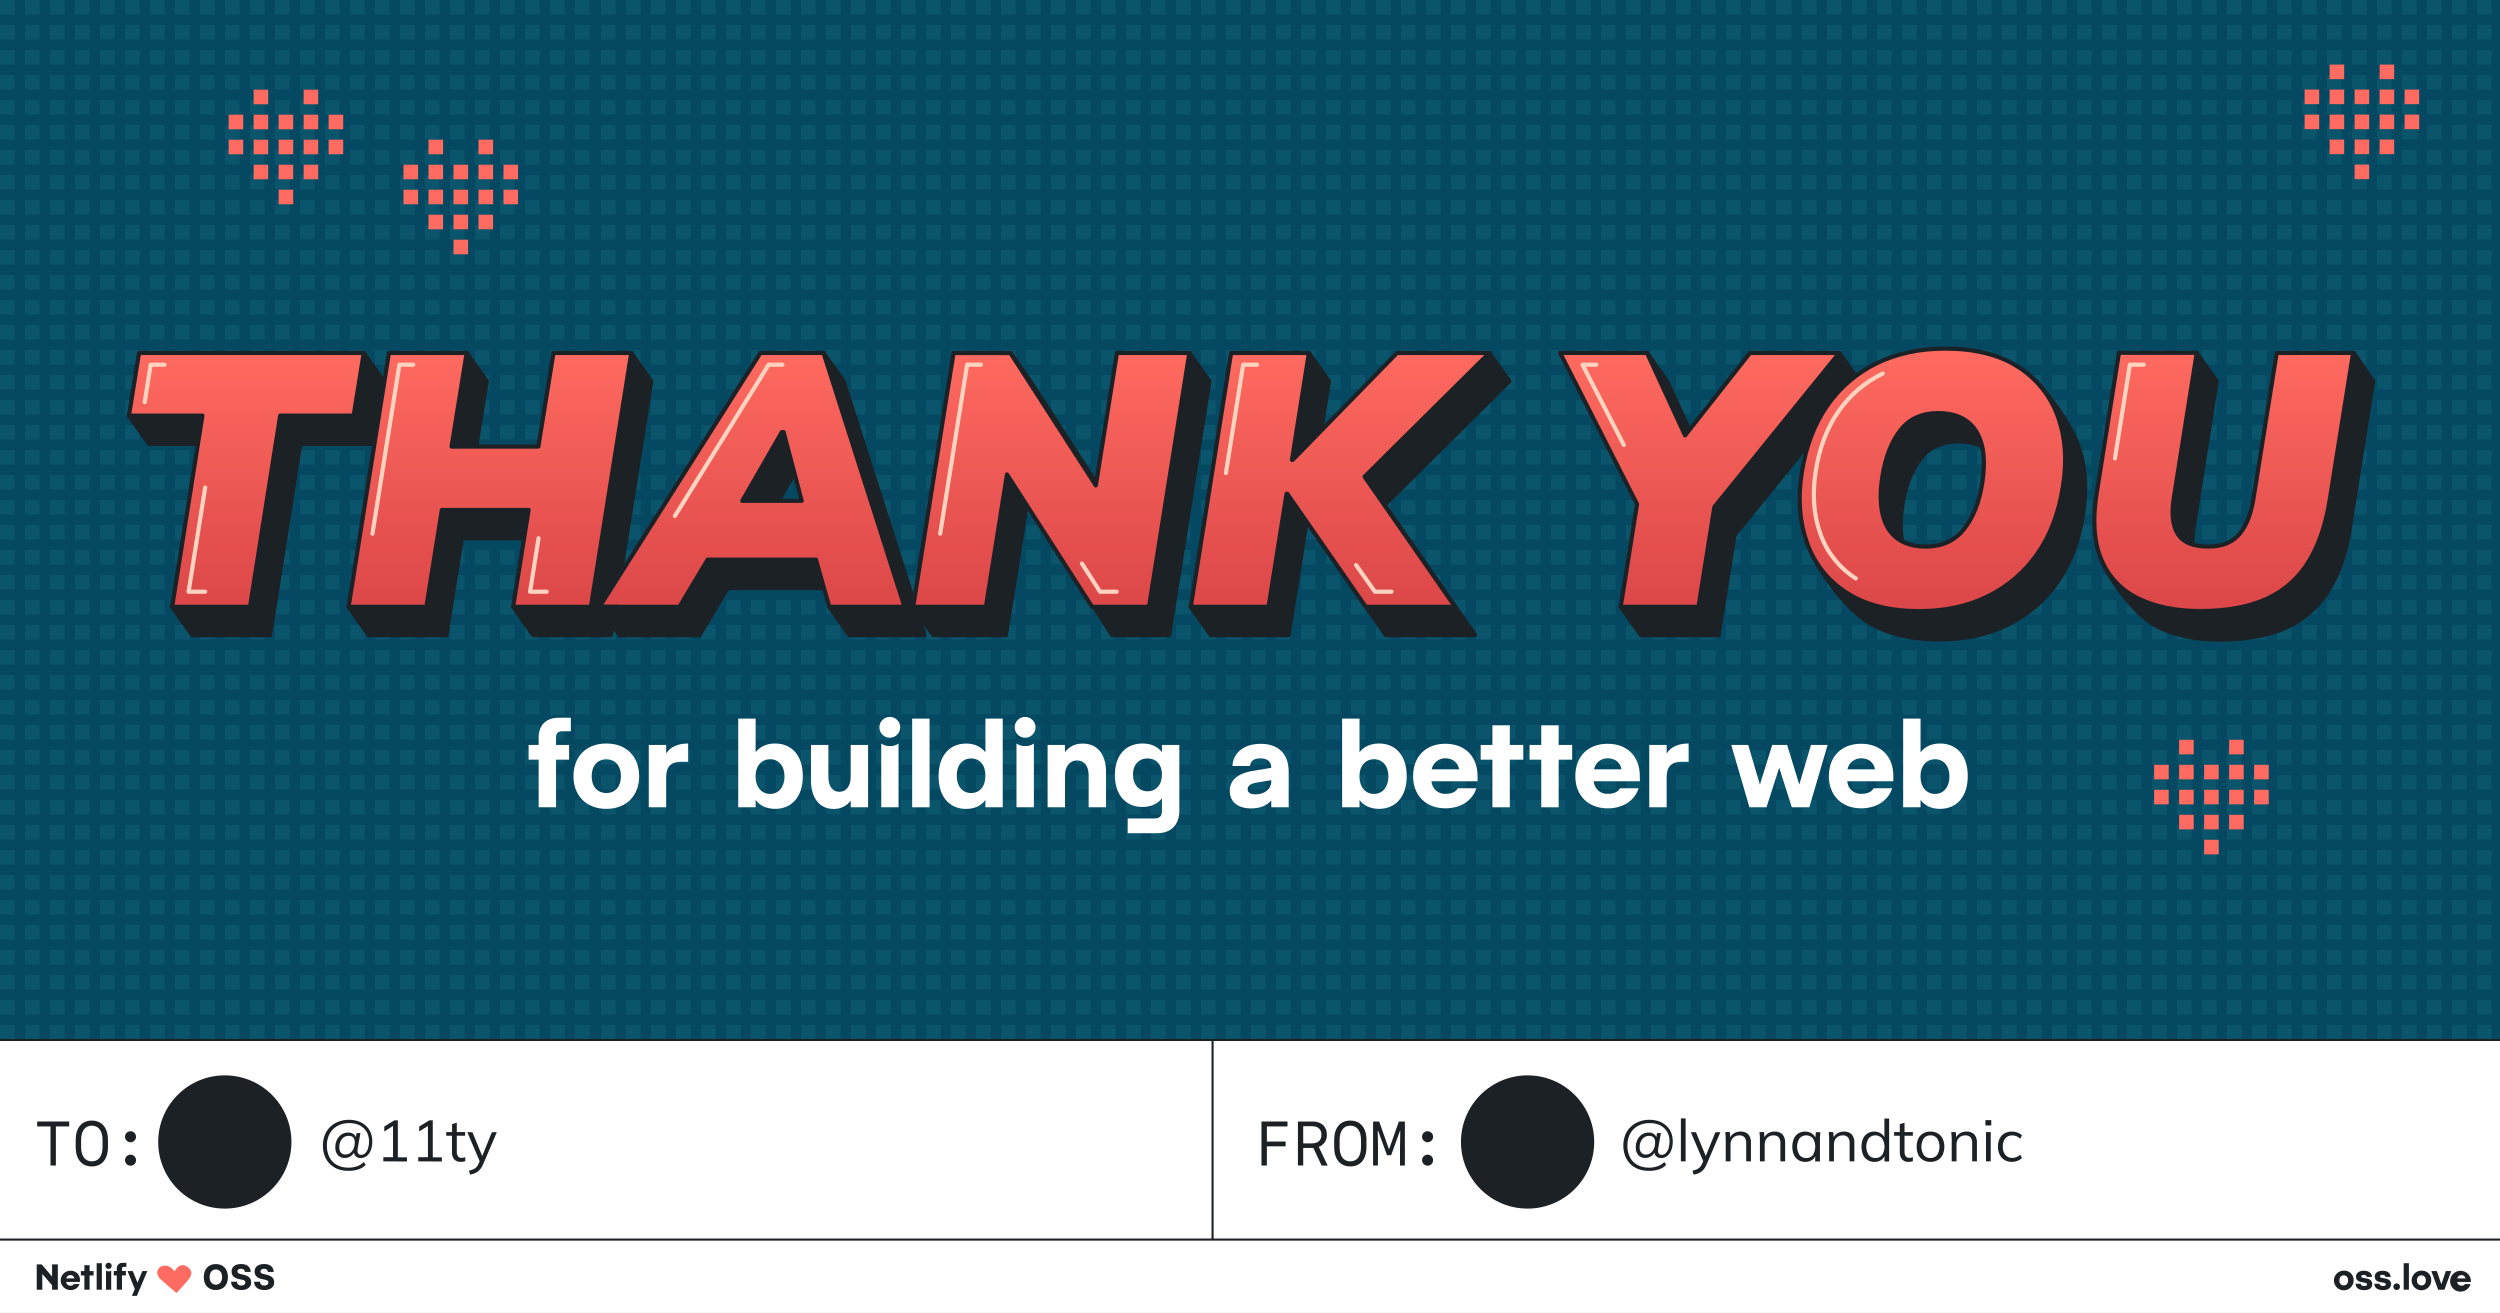
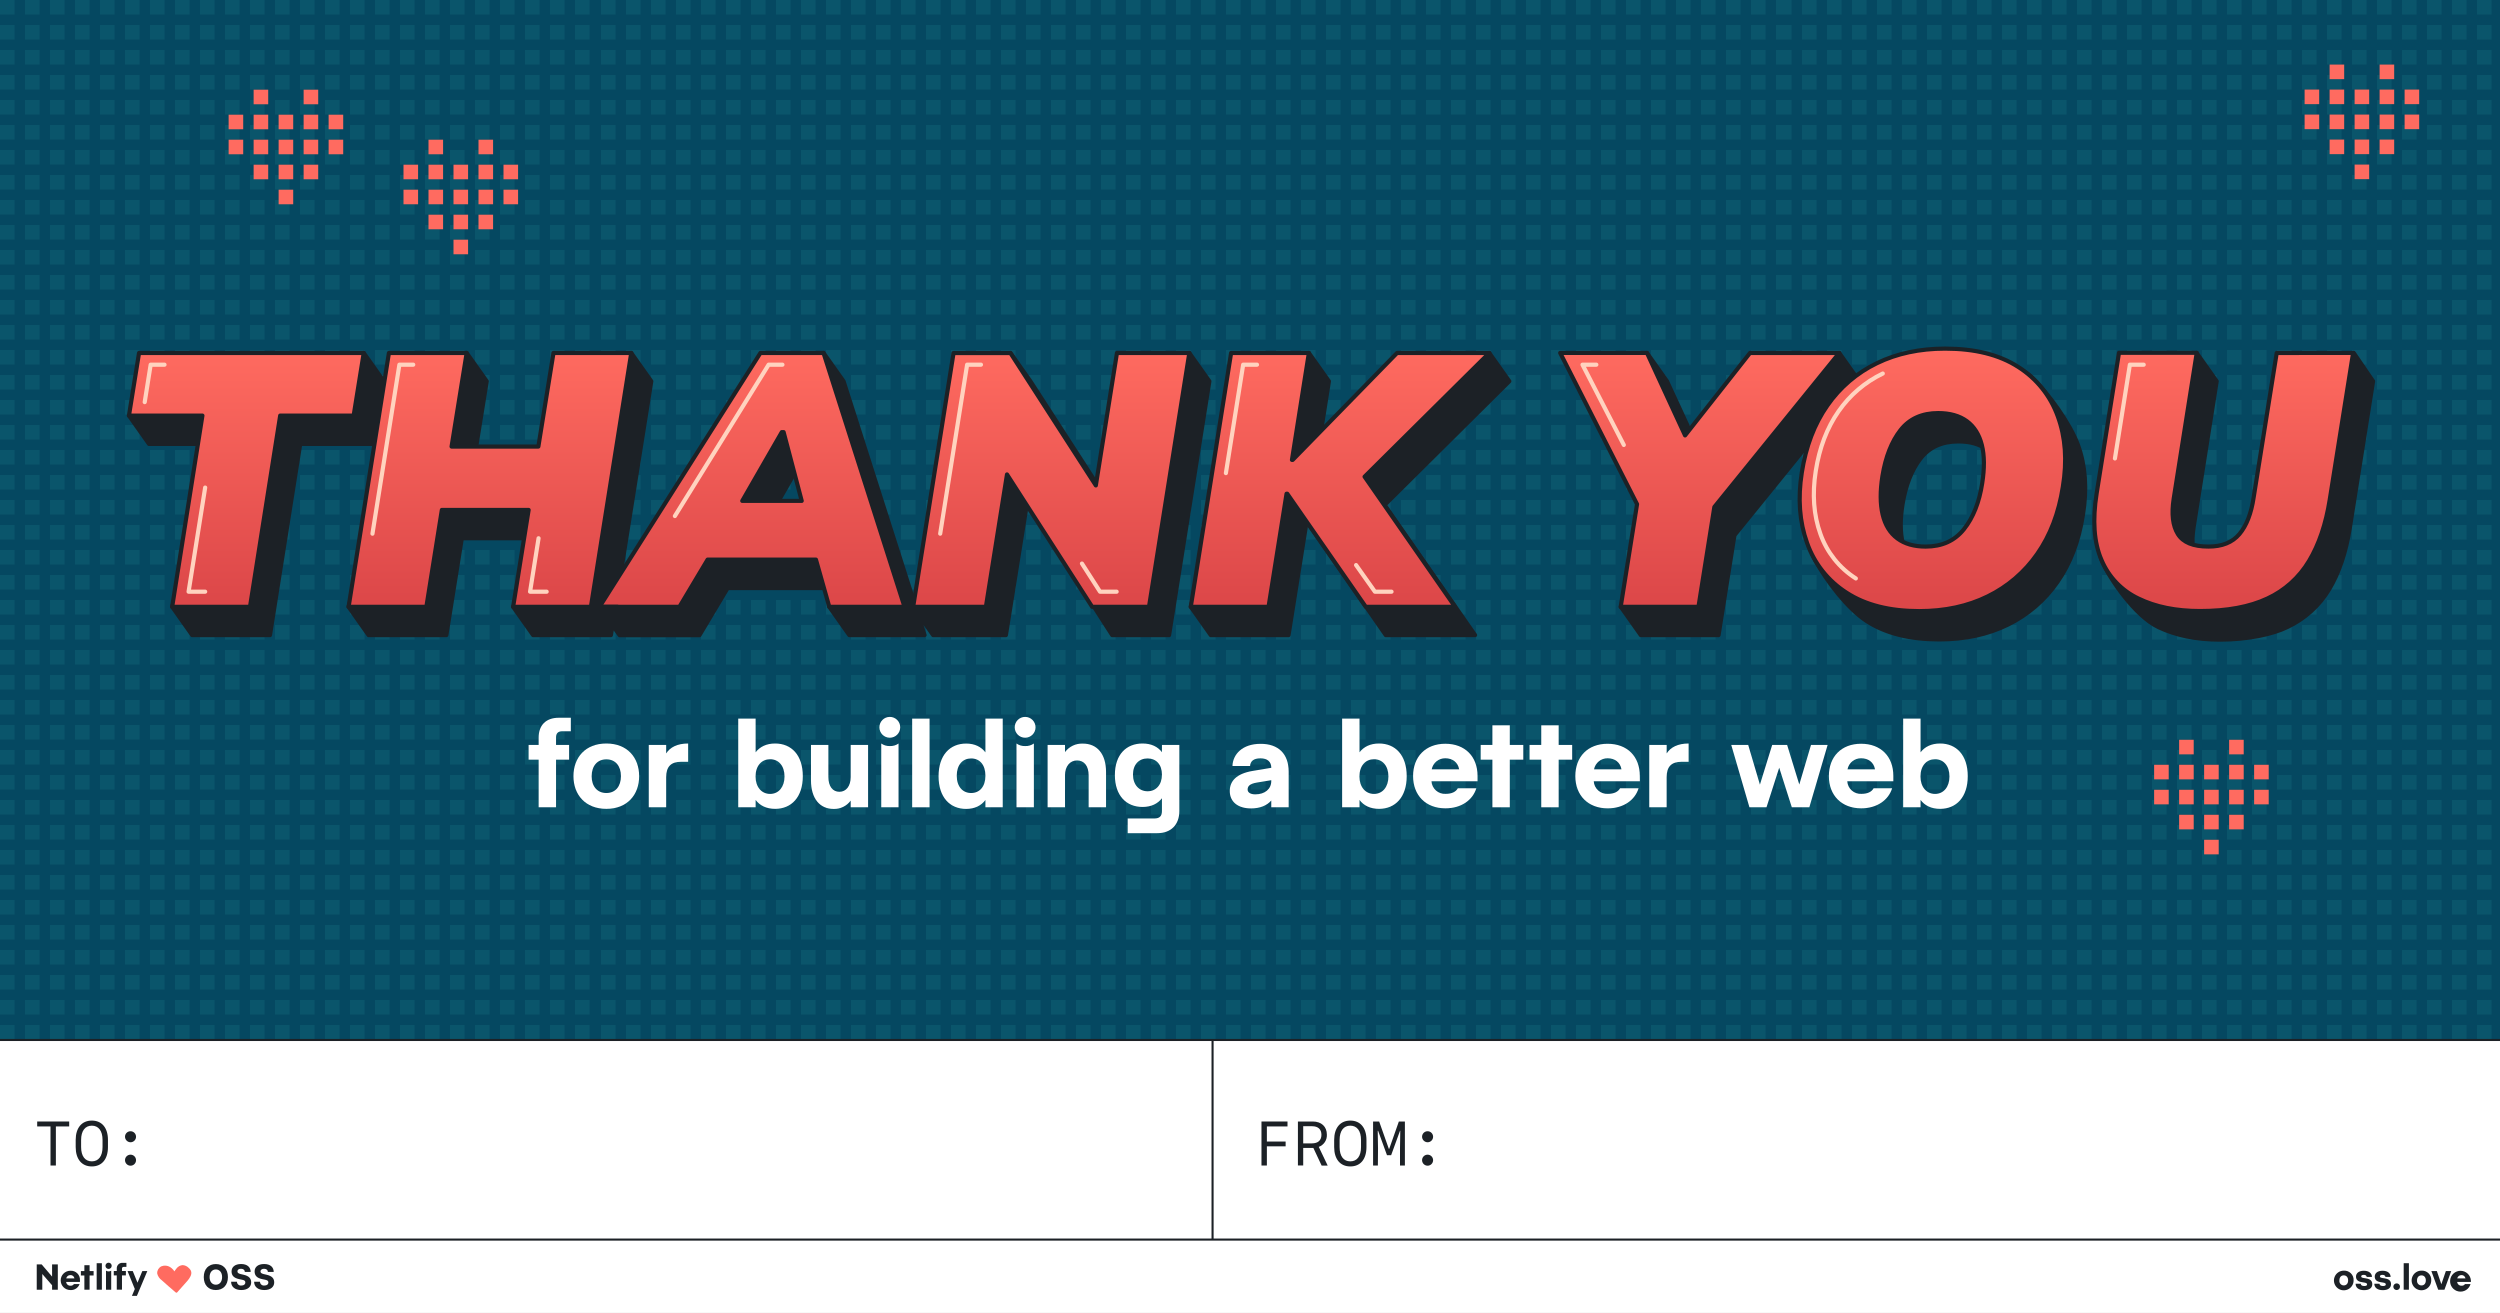
<svg xmlns="http://www.w3.org/2000/svg" width="1200" height="630" viewBox="0 0 1200 630">
  <defs>
    <pattern id="a" width="12.01" height="12" patternUnits="userSpaceOnUse" viewBox="0 0 12.01 12">
      <rect width="12.01" height="12" fill="none" />
      <rect width="7" height="7" fill="#30c8c9" />
      <rect x="7.01" width="5" height="7" fill="#054861" opacity="0" />
      <polygon points="0 12 0 7 12.01 7 12.01 12 0 12" fill="#054861" opacity="0" />
    </pattern>
    <linearGradient id="b" x1="595.68" y1="167.34" x2="595.68" y2="293.34" gradientUnits="userSpaceOnUse">
      <stop offset="0" stop-color="#ff6b60" />
      <stop offset="1" stop-color="#db4648" />
    </linearGradient>
  </defs>
  <rect width="1200" height="498.72" fill="#054861" />
  <rect width="1200" height="498.72" opacity="0.1" fill="url(#a)" />
  <rect x="1045.98" y="355.09" width="7" height="7" fill="#ff6b60" />
  <rect x="1069.98" y="355.09" width="7" height="7" fill="#ff6b60" />
  <rect x="1069.98" y="367.09" width="7" height="7" fill="#ff6b60" />
  <rect x="1033.98" y="367.09" width="7" height="7" fill="#ff6b60" />
  <rect x="1045.98" y="367.09" width="7" height="7" fill="#ff6b60" />
  <rect x="1057.98" y="367.09" width="7" height="7" fill="#ff6b60" />
  <rect x="1081.98" y="367.09" width="7" height="7" fill="#ff6b60" />
  <rect x="1069.98" y="379.09" width="7" height="7" fill="#ff6b60" />
  <rect x="1033.98" y="379.09" width="7" height="7" fill="#ff6b60" />
  <rect x="1045.98" y="379.09" width="7" height="7" fill="#ff6b60" />
  <rect x="1057.98" y="379.09" width="7" height="7" fill="#ff6b60" />
  <rect x="1069.98" y="391.09" width="7" height="7" fill="#ff6b60" />
  <rect x="1045.98" y="391.09" width="7" height="7" fill="#ff6b60" />
  <rect x="1057.98" y="391.09" width="7" height="7" fill="#ff6b60" />
  <rect x="1057.98" y="403.09" width="7" height="7" fill="#ff6b60" />
  <rect x="1081.98" y="379.09" width="7" height="7" fill="#ff6b60" />
  <rect x="121.74" y="43.05" width="7" height="7" fill="#ff6b60" />
  <rect x="145.74" y="43.05" width="7" height="7" fill="#ff6b60" />
  <rect x="145.74" y="55.05" width="7" height="7" fill="#ff6b60" />
  <rect x="109.74" y="55.05" width="7" height="7" fill="#ff6b60" />
  <rect x="121.74" y="55.05" width="7" height="7" fill="#ff6b60" />
  <rect x="133.74" y="55.05" width="7" height="7" fill="#ff6b60" />
  <rect x="157.74" y="55.05" width="7" height="7" fill="#ff6b60" />
  <rect x="145.74" y="67.05" width="7" height="7" fill="#ff6b60" />
  <rect x="109.74" y="67.05" width="7" height="7" fill="#ff6b60" />
  <rect x="121.74" y="67.05" width="7" height="7" fill="#ff6b60" />
  <rect x="133.74" y="67.05" width="7" height="7" fill="#ff6b60" />
  <rect x="145.74" y="79.05" width="7" height="7" fill="#ff6b60" />
  <rect x="121.74" y="79.05" width="7" height="7" fill="#ff6b60" />
  <rect x="133.74" y="79.05" width="7" height="7" fill="#ff6b60" />
  <rect x="133.74" y="91.05" width="7" height="7" fill="#ff6b60" />
  <rect x="157.74" y="67.05" width="7" height="7" fill="#ff6b60" />
  <rect x="205.68" y="67.05" width="7" height="7" fill="#ff6b60" />
  <rect x="229.68" y="67.05" width="7" height="7" fill="#ff6b60" />
  <rect x="229.68" y="79.05" width="7" height="7" fill="#ff6b60" />
  <rect x="193.68" y="79.05" width="7" height="7" fill="#ff6b60" />
  <rect x="205.68" y="79.05" width="7" height="7" fill="#ff6b60" />
  <rect x="217.68" y="79.05" width="7" height="7" fill="#ff6b60" />
  <rect x="241.68" y="79.05" width="7" height="7" fill="#ff6b60" />
  <rect x="229.68" y="91.05" width="7" height="7" fill="#ff6b60" />
  <rect x="193.68" y="91.05" width="7" height="7" fill="#ff6b60" />
  <rect x="205.68" y="91.05" width="7" height="7" fill="#ff6b60" />
  <rect x="217.68" y="91.05" width="7" height="7" fill="#ff6b60" />
  <rect x="229.68" y="103.05" width="7" height="7" fill="#ff6b60" />
  <rect x="205.68" y="103.05" width="7" height="7" fill="#ff6b60" />
  <rect x="217.68" y="103.05" width="7" height="7" fill="#ff6b60" />
  <rect x="217.68" y="115.05" width="7" height="7" fill="#ff6b60" />
  <rect x="241.68" y="91.05" width="7" height="7" fill="#ff6b60" />
  <path d="M179.37,213.09H144.11l-14.52,91.77H92.26l-9.62-13.6,24.14-78.17H71.52l-9.62-13.6L76.36,183l98.23-13.59L184.2,183ZM275.29,183,268,228H226.37L233.63,183,224,169.42,196.3,183l-29,108.25,9.62,13.6h37.33l7.43-46.49h41.65l-17.05,32.89,9.62,13.6h37.33L312.62,183,303,169.42Zm129.62,0,38.88,121.85H407.67l-9.62-13.6,3.22-9h-52l-13.52,22.64H297.41l-9.62-13.6L374.66,183l20.63-13.59Zm-39,71h28.53l-8.69-33h-.86Zm169.74-7.48L494.6,183,485,169.42,467.3,183l-29,108.25,9.62,13.6h34.91L493,241.33l40.86,63.53h27.3L580.5,183l-9.62-13.59L545.76,183ZM680.22,183,630.1,234.34h-.34L637.88,183l-9.62-13.59L600.55,183l-29,108.25,9.62,13.6h37.33l8.64-54.27h.35l37.68,54.27h42.86L664.6,242.4,724.47,183l-9.62-13.59Zm212.24,0-9.62-13.59L849.59,183l-31.14,39.61L800.16,183l-9.62-13.59-32,13.59,36.89,72.57-17.47,35.68,9.62,13.6h37.33l7.63-47.93Zm104.9,30.42q5.53,15,2.42,33.88-2.94,18.84-12.27,32.14a62,62,0,0,1-23.76,20.4q-14.44,7.08-32.93,7.08-21.26,0-34.82-8.81c-9-5.88-19-18.83-24.75-29.24-5.2-9.37,1.27-16,3.23-28.49s6-23.27,12.27-32.14a61.3,61.3,0,0,1,23.76-20.31q14.43-7,32.76-7c14.28,0,24-7.43,31.78,0C983.36,188.87,993.67,203.41,997.36,213.43Zm-36.47,13.74q-1.89-7.51-7.17-11.4T940,211.88q-11.76,0-18.14,8.21t-8.65,22q-1.73,10.89.09,18.49t7.09,11.5q5.26,3.88,13.56,3.89,11.76,0,18.41-8.39t8.73-22Q962.8,234.69,960.89,227.17ZM1102.44,183l-11.06,69.31q-1.73,11.58-6.83,17.63t-15,6.05q-10.87,0-14.6-6t-2-17l11.06-70-9.62-13.59L1026.74,183,1016,250.42c-2.08,13-10.65,10.6-7,19s15.88,26.29,27.07,31.6c8.21,3.9,18,6,29.55,6,13,0,25.23-2.55,32.32-6.05a46.54,46.54,0,0,0,20-18q7.17-11.93,9.94-29.38L1139.08,183l-9.29-13.59Z" fill="#1c2126" stroke="#1c2126" stroke-linejoin="round" stroke-width="2" />
  <path d="M169.75,199.49H134.49L120,291.26H82.64l14.52-91.77H61.9l4.84-30.07H174.59Zm95.92-30.07-7.26,44.93H216.76L224,169.42H186.68L167.33,291.26h37.33l7.43-46.49h41.65l-7.43,46.49h37.33L303,169.42Zm129.62,0,38.88,121.84H398.05l-6.4-22.64h-52l-13.52,22.64H287.79L365,169.42Zm-39,71h28.53l-8.69-33h-.86ZM526,233l-41-63.55h-27.3L438.32,291.26h34.91l10.13-63.53,40.86,63.53h27.3l19.36-121.84H536.14ZM670.6,169.42l-50.12,51.33h-.34l8.12-51.33H590.93L571.57,291.26H608.9L617.54,237h.35l37.68,54.27h42.86L655,228.81l59.87-59.39Zm212.24,0H840L808.83,209l-18.29-39.6H748.89L785.78,242l-7.85,49.28h37.33l7.63-47.93Zm104.9,30.42q5.53,15,2.42,33.87-2.94,18.84-12.27,32.15a61.93,61.93,0,0,1-23.76,20.39q-14.43,7.1-32.93,7.09-21.26,0-34.82-8.82a46.64,46.64,0,0,1-19-23.94q-5.45-15.12-2.51-33.78,2.94-18.84,12.27-32.15a61.26,61.26,0,0,1,23.77-20.31q14.42-7,32.75-7,21.42,0,35,8.73A46.76,46.76,0,0,1,987.74,199.84Zm-36.46,13.74q-1.9-7.53-7.18-11.41t-13.74-3.89q-11.75,0-18.14,8.21t-8.65,22q-1.73,10.88.09,18.49t7.09,11.49q5.26,3.89,13.56,3.89,11.76,0,18.41-8.38t8.73-22Q953.18,221.09,951.28,213.58Zm141.54-44.16-11.06,69.3q-1.73,11.58-6.83,17.63t-14.94,6q-10.89,0-14.61-6t-2-17l11.06-70h-37.33l-10.71,67.4q-3.12,19.53,2.33,32.06a35.73,35.73,0,0,0,17.72,18.49q12.27,6,29.55,6,19.53,0,32.32-6a45.43,45.43,0,0,0,20-18q7.17-11.93,9.94-29.38l11.23-70.51Z" stroke="#1c2126" stroke-linejoin="round" stroke-width="2" fill="url(#b)" />
  <path d="M266.9,353.93v3.64h6.27v7.07H266.9V387.5h-8.35V364.64h-4.82v-7.07h4.82V354c0-5.84,3.48-9.48,9.64-9.48H274V351H269.9C267.87,351,266.9,352,266.9,353.93Z" fill="#fff" />
  <path d="M306.79,372.56c0,8.95-5.72,15.69-15.74,15.69s-15.79-6.74-15.79-15.69,5.73-15.68,15.79-15.68S306.79,363.62,306.79,372.56Zm-22.8,0c0,4.93,2.73,8.09,7.06,8.09s7-3.16,7-8.09-2.68-8.08-7-8.08S284,367.64,284,372.56Z" fill="#fff" />
  <path d="M330.31,356.88v8.78h-3.38c-4.92,0-7.17,2.35-7.17,7.44v14.4h-8.35V357.57h8.35v4.07C321.63,358.7,325.11,356.88,330.31,356.88Z" fill="#fff" />
  <path d="M385.35,372.56c0,10.12-5.51,15.69-13.28,15.69-4.23,0-7.38-1.6-9.37-4.28v3.53h-8.35V344.94h8.35v16.17c2-2.63,5.14-4.23,9.37-4.23C379.84,356.88,385.35,362.39,385.35,372.56Zm-8.78.16c0-5.19-2.89-8.29-6.9-8.29s-7,3.05-7,8.29c0,5,2.84,8.36,7,8.36S376.57,377.65,376.57,372.72Z" fill="#fff" />
  <path d="M416.68,357.57V387.5h-8.35v-3.21a9.76,9.76,0,0,1-8.19,4c-6.59,0-10.87-4.92-10.87-13.76V357.57h8.35v15.37c0,4.55,2.09,7.12,5.3,7.12s5.41-2.73,5.41-7.07V357.57Z" fill="#fff" />
  <path d="M432.11,349.11a5,5,0,1,1-10,0,5,5,0,1,1,10,0Zm-.81,7.77V387.5H423V356.88a6.79,6.79,0,0,0,4.18,1.23A6.66,6.66,0,0,0,431.3,356.88Z" fill="#fff" />
  <path d="M446.19,344.94V387.5h-8.35V344.94Z" fill="#fff" />
  <path d="M481.31,344.94V387.5H473V384c-2,2.68-5.08,4.28-9.26,4.28-7.76,0-13.23-5.57-13.23-15.69s5.47-15.68,13.23-15.68c4.18,0,7.28,1.6,9.26,4.23V344.94ZM473,372.35c0-5.3-2.78-8.3-6.85-8.3s-6.91,3.05-6.91,8.3,2.89,8.3,6.91,8.3S473,377.65,473,372.35Z" fill="#fff" />
  <path d="M497.06,349.11a5,5,0,1,1-10,0,5,5,0,1,1,10,0Zm-.8,7.77V387.5h-8.35V356.88a6.78,6.78,0,0,0,4.17,1.23A6.69,6.69,0,0,0,496.26,356.88Z" fill="#fff" />
  <path d="M530.9,370.58V387.5h-8.35V372.19c0-4.61-2.19-7.18-5.57-7.18s-5.78,2.79-5.78,7.13V387.5h-8.35V357.57h8.35V361a10.11,10.11,0,0,1,8.51-4.07C526.51,356.88,530.9,361.75,530.9,370.58Z" fill="#fff" />
  <path d="M566.08,357.57v31.75c0,6.54-4,10.6-10.54,10.6H541.29v-7.06H554.2c2.41,0,3.53-1.18,3.53-3.54v-6.15c-2,2.57-5.08,4.17-9.31,4.17-7.77,0-13.28-5.41-13.28-15.31s5.51-15.15,13.28-15.15c4.23,0,7.33,1.55,9.31,4.17v-3.48Zm-8.35,14.24c0-4.87-2.78-7.76-6.9-7.76s-7,2.89-7,7.76,2.95,8,7,8S557.73,376.74,557.73,371.81Z" fill="#fff" />
  <path d="M618.56,370.42V387.5h-8.35v-3.26c-2.09,2.41-5.35,3.8-9.74,3.8-6.27,0-10.18-3.16-10.18-8.35,0-4.72,3.11-8.3,10.93-9.64l9-1.5c0-2.89-1.82-4.55-5.19-4.55s-4.82,1.39-5,3.69h-8.45c.16-5.51,4.65-10.65,13.49-10.65C613.64,357,618.56,361.86,618.56,370.42Zm-8.35,4.5v-.43l-6.85,1.13c-3.59.59-4.5,1.82-4.5,3.37,0,1.34,1.29,2.3,3.69,2.3C607.16,381.29,610.21,378.72,610.21,374.92Z" fill="#fff" />
  <path d="M675.22,372.56c0,10.12-5.52,15.69-13.28,15.69-4.23,0-7.39-1.6-9.37-4.28v3.53h-8.35V344.94h8.35v16.17c2-2.63,5.14-4.23,9.37-4.23C669.7,356.88,675.22,362.39,675.22,372.56Zm-8.78.16c0-5.19-2.89-8.29-6.91-8.29s-7,3.05-7,8.29c0,5,2.84,8.36,7,8.36S666.44,377.65,666.44,372.72Z" fill="#fff" />
  <path d="M709.22,375H687.11a6.43,6.43,0,0,0,6.8,6.05c3,0,4.93-1,5.84-2.68h8.89C706.92,384,701.46,388,693.8,388c-9.37,0-15.52-6.16-15.52-15.48S684.33,357,693.75,357s15.47,6.1,15.47,15.42Zm-22-5.73h13.17c-.59-3.38-3.21-5.3-6.64-5.3A6.55,6.55,0,0,0,687.22,369.3Z" fill="#fff" />
  <path d="M731.18,364.64H724.7V387.5h-8.35V364.64h-5.62v-7.07h5.62v-9.42h8.35v9.42h6.48Z" fill="#fff" />
  <path d="M754.64,364.64h-6.48V387.5H739.8V364.64h-5.62v-7.07h5.62v-9.42h8.36v9.42h6.48Z" fill="#fff" />
  <path d="M787.14,375H765a6.43,6.43,0,0,0,6.8,6.05c2.94,0,4.92-1,5.83-2.68h8.89c-1.71,5.62-7.17,9.64-14.83,9.64-9.37,0-15.53-6.16-15.53-15.48s6-15.52,15.48-15.52,15.47,6.1,15.47,15.42Zm-22-5.73H778.3c-.58-3.38-3.21-5.3-6.63-5.3A6.57,6.57,0,0,0,765.13,369.3Z" fill="#fff" />
  <path d="M810.54,356.88v8.78h-3.37c-4.93,0-7.18,2.35-7.18,7.44v14.4h-8.35V357.57H800v4.07C801.87,358.7,805.35,356.88,810.54,356.88Z" fill="#fff" />
  <path d="M877.26,357.57l-8.78,29.93h-8.41l-6.05-19-6.1,19h-8.19L831,357.57h8.14l5.62,19.06,5.89-19.06h7.17l5.84,19,5.62-19Z" fill="#fff" />
  <path d="M908.8,375H886.69a6.43,6.43,0,0,0,6.8,6.05c3,0,4.93-1,5.84-2.68h8.89C906.5,384,901,388,893.38,388c-9.37,0-15.52-6.16-15.52-15.48s6-15.52,15.47-15.52,15.47,6.1,15.47,15.42Zm-22-5.73H900c-.59-3.38-3.21-5.3-6.64-5.3A6.55,6.55,0,0,0,886.8,369.3Z" fill="#fff" />
  <path d="M944.52,372.56c0,10.12-5.51,15.69-13.28,15.69-4.23,0-7.39-1.6-9.37-4.28v3.53h-8.35V344.94h8.35v16.17c2-2.63,5.14-4.23,9.37-4.23C939,356.88,944.52,362.39,944.52,372.56Zm-8.78.16c0-5.19-2.89-8.29-6.91-8.29s-7,3.05-7,8.29c0,5,2.84,8.36,7,8.36S935.74,377.65,935.74,372.72Z" fill="#fff" />
  <polygon points="296.38 291.26 287.79 291.26 293.61 298.64 296.38 291.26" fill="#1c2126" stroke="#1c2126" stroke-linejoin="round" stroke-width="2" />
  <polyline points="98.48 234.03 90.52 284.01 98.48 284.01" fill="none" stroke="#ffd3bf" stroke-linecap="round" stroke-linejoin="round" stroke-width="2" />
  <polyline points="258.51 258.37 254.43 284.01 262.39 284.01" fill="none" stroke="#ffd3bf" stroke-linecap="round" stroke-linejoin="round" stroke-width="2" />
  <polyline points="519.34 270.51 528.01 284.01 535.98 284.01" fill="none" stroke="#ffd3bf" stroke-linecap="round" stroke-linejoin="round" stroke-width="2" />
  <polyline points="650.92 271.24 659.96 284.01 667.93 284.01" fill="none" stroke="#ffd3bf" stroke-linecap="round" stroke-linejoin="round" stroke-width="2" />
  <polyline points="78.96 175.05 72.32 175.05 69.46 193.01" fill="none" stroke="#ffd3bf" stroke-linecap="round" stroke-linejoin="round" stroke-width="2" />
  <polyline points="198.35 175.05 191.71 175.05 178.78 256.17" fill="none" stroke="#ffd3bf" stroke-linecap="round" stroke-linejoin="round" stroke-width="2" />
  <polyline points="470.86 175.05 464.22 175.05 451.29 256.17" fill="none" stroke="#ffd3bf" stroke-linecap="round" stroke-linejoin="round" stroke-width="2" />
  <polyline points="603.36 175.05 596.72 175.05 588.43 227.09" fill="none" stroke="#ffd3bf" stroke-linecap="round" stroke-linejoin="round" stroke-width="2" />
  <polyline points="1028.98 175.05 1022.34 175.05 1015.17 220.05" fill="none" stroke="#ffd3bf" stroke-linecap="round" stroke-linejoin="round" stroke-width="2" />
  <polyline points="766.24 175.05 759.6 175.05 779.43 213.57" fill="none" stroke="#ffd3bf" stroke-linecap="round" stroke-linejoin="round" stroke-width="2" />
  <polyline points="375.57 175.05 368.94 175.05 323.94 247.7" fill="none" stroke="#ffd3bf" stroke-linecap="round" stroke-linejoin="round" stroke-width="2" />
  <path d="M890.8,277.65a41.69,41.69,0,0,1-17-21.37q-4.86-13.5-2.24-30.16,2.63-16.81,10.95-28.7a54.67,54.67,0,0,1,21.22-18.12" fill="none" stroke="#ffd3bf" stroke-linecap="round" stroke-linejoin="round" stroke-width="2" />
  <rect x="1118.21" y="30.99" width="7" height="7" fill="#ff6b60" />
  <rect x="1142.21" y="30.99" width="7" height="7" fill="#ff6b60" />
  <rect x="1142.21" y="42.99" width="7" height="7" fill="#ff6b60" />
  <rect x="1106.21" y="42.99" width="7" height="7" fill="#ff6b60" />
  <rect x="1118.21" y="42.99" width="7" height="7" fill="#ff6b60" />
  <rect x="1130.21" y="42.99" width="7" height="7" fill="#ff6b60" />
  <rect x="1154.21" y="42.99" width="7" height="7" fill="#ff6b60" />
  <rect x="1142.21" y="54.99" width="7" height="7" fill="#ff6b60" />
  <rect x="1106.21" y="54.99" width="7" height="7" fill="#ff6b60" />
  <rect x="1118.21" y="54.99" width="7" height="7" fill="#ff6b60" />
  <rect x="1130.21" y="54.99" width="7" height="7" fill="#ff6b60" />
  <rect x="1142.21" y="66.99" width="7" height="7" fill="#ff6b60" />
  <rect x="1118.21" y="66.99" width="7" height="7" fill="#ff6b60" />
  <rect x="1130.21" y="66.99" width="7" height="7" fill="#ff6b60" />
  <rect x="1130.21" y="78.99" width="7" height="7" fill="#ff6b60" />
  <rect x="1154.21" y="54.99" width="7" height="7" fill="#ff6b60" />
  <rect y="595" width="1200" height="35" fill="#fff" />
  <rect y="499.19" width="1200" height="95.81" fill="#fff" />
  <line y1="499.19" x2="1200" y2="499.19" fill="none" stroke="#1c2126" stroke-miterlimit="10" />
  <line y1="595" x2="1200" y2="595" fill="none" stroke="#1c2126" stroke-miterlimit="10" />
  <path d="M24.24,559.45V540.69H17.85v-2.37H33.21v2.37H26.82v18.76Z" fill="#1c2126" />
  <path d="M44.08,559.89c-4.81,0-7.75-3.45-7.75-9.3v-3.41c0-5.85,2.94-9.3,7.75-9.3s7.74,3.45,7.74,9.3v3.41C51.82,556.44,48.88,559.89,44.08,559.89Zm5.14-9.31v-3.39c0-4.41-1.94-6.87-5.14-6.87s-5.15,2.46-5.15,6.87v3.39c0,4.41,1.94,6.87,5.15,6.87S49.22,555,49.22,550.58Z" fill="#1c2126" />
  <path d="M60,545.58a2.65,2.65,0,1,1,2.65,2.71A2.7,2.7,0,0,1,60,545.58Zm0,11.25a2.65,2.65,0,1,1,2.65,2.71A2.68,2.68,0,0,1,60,556.83Z" fill="#1c2126" />
-   <circle cx="107.91" cy="548.15" r="31.98" fill="#1c2126" />
  <line x1="582.03" y1="498.72" x2="582.03" y2="595" fill="none" stroke="#1c2126" stroke-miterlimit="10" />
  <path d="M1129.73,614.6a4.72,4.72,0,1,1-4.71-4.69A4.43,4.43,0,0,1,1129.73,614.6Zm-6.82,0A2.12,2.12,0,0,0,1125,617c1.3,0,2.1-.94,2.1-2.41s-.8-2.42-2.1-2.42S1122.91,613.12,1122.91,614.6Z" fill="#1c2126" />
  <path d="M1138.54,612.93H1136c0-.57-.52-1-1.37-1s-1.25.3-1.25.72.19.62,1.2.8l1.2.19c2.3.39,2.91,1.43,2.91,2.79,0,1.74-1.39,2.85-3.92,2.85-2.72,0-4.08-1.3-4.08-3.09h2.48c0,.65.53,1.1,1.7,1.1.88,0,1.33-.3,1.33-.75s-.26-.72-1.3-.9l-1.25-.21c-2.11-.33-2.77-1.39-2.77-2.67,0-1.58,1.3-2.8,3.78-2.8S1138.54,611.24,1138.54,612.93Z" fill="#1c2126" />
-   <path d="M1147.49,612.93H1145c0-.57-.53-1-1.38-1s-1.25.3-1.25.72.2.62,1.2.8l1.2.19c2.31.39,2.92,1.43,2.92,2.79,0,1.74-1.39,2.85-3.92,2.85-2.72,0-4.09-1.3-4.09-3.09h2.49c0,.65.52,1.1,1.69,1.1.88,0,1.33-.3,1.33-.75s-.26-.72-1.3-.9l-1.24-.21c-2.12-.33-2.77-1.39-2.77-2.67,0-1.58,1.29-2.8,3.77-2.8S1147.49,611.24,1147.49,612.93Z" fill="#1c2126" />
+   <path d="M1147.49,612.93H1145c0-.57-.53-1-1.38-1s-1.25.3-1.25.72.2.62,1.2.8l1.21.19c2.3.39,2.91,1.43,2.91,2.79,0,1.74-1.39,2.85-3.92,2.85-2.72,0-4.09-1.3-4.09-3.09h2.49c0,.65.52,1.1,1.69,1.1.88,0,1.33-.3,1.33-.75s-.25-.72-1.3-.9l-1.24-.21c-2.12-.33-2.77-1.39-2.77-2.67,0-1.58,1.29-2.8,3.77-2.8S1147.49,611.24,1147.49,612.93Z" fill="#1c2126" />
  <path d="M1152,617.64a1.6,1.6,0,1,1-1.6-1.62A1.55,1.55,0,0,1,1152,617.64Z" fill="#1c2126" />
  <path d="M1156.27,606.34v12.72h-2.5V606.34Z" fill="#1c2126" />
-   <path d="M1167,614.6a4.71,4.71,0,1,1-4.7-4.69A4.42,4.42,0,0,1,1167,614.6Zm-6.82,0a2.13,2.13,0,0,0,2.12,2.41c1.29,0,2.1-.94,2.1-2.41s-.81-2.42-2.1-2.42A2.13,2.13,0,0,0,1160.15,614.6Z" fill="#1c2126" />
-   <path d="M1176.59,610.12l-3.27,8.94h-3l-3.29-8.94h2.64l2.17,6.32,2.16-6.32Z" fill="#1c2126" />
-   <path d="M1186.06,615.33h-6.61a1.92,1.92,0,0,0,2,1.81,1.83,1.83,0,0,0,1.75-.8h2.66a5,5,0,1,1,.17-1.77Zm-6.58-1.71h3.94a1.87,1.87,0,0,0-2-1.58A2,2,0,0,0,1179.48,613.62Z" fill="#1c2126" />
+   <path d="M1167,614.6a4.71,4.71,0,1,1-4.7-4.69A4.42,4.42,0,0,1,1167,614.6Zm-6.81,0a2.12,2.12,0,0,0,2.11,2.41c1.29,0,2.1-.94,2.1-2.41s-.81-2.42-2.1-2.42S1160.16,613.12,1160.16,614.6Z" fill="#1c2126" />
+   <path d="M1176.59,610.12l-3.26,8.94h-3l-3.28-8.94h2.64l2.16,6.32,2.16-6.32Z" fill="#1c2126" />
+   <path d="M1186.06,615.33h-6.61a1.92,1.92,0,0,0,2,1.81,1.82,1.82,0,0,0,1.75-.8h2.66a5,5,0,1,1,.17-1.77Zm-6.58-1.71h3.94a1.87,1.87,0,0,0-2-1.58A2,2,0,0,0,1179.48,613.62Z" fill="#1c2126" />
  <path d="M605.51,559.45V538.32H618v2.37H608.1v7.25h9v2.3h-9v9.21Z" fill="#1c2126" />
  <path d="M625.54,551v8.42H623V538.32h7.09c4.19,0,6.81,2.43,6.81,6.35A5.91,5.91,0,0,1,633,550.5l4.3,9h-2.91L630.41,551Zm0-2.18h4.19c2.92,0,4.56-1.48,4.56-4.12s-1.61-4.11-4.44-4.11h-4.31Z" fill="#1c2126" />
  <path d="M648.15,559.89c-4.81,0-7.75-3.45-7.75-9.3v-3.41c0-5.85,2.94-9.3,7.75-9.3s7.75,3.45,7.75,9.3v3.41C655.9,556.44,653,559.89,648.15,559.89Zm5.14-9.31v-3.39c0-4.41-1.93-6.87-5.14-6.87s-5.14,2.46-5.14,6.87v3.39c0,4.41,1.93,6.87,5.14,6.87S653.29,555,653.29,550.58Z" fill="#1c2126" />
  <path d="M661.38,559.45h-2.3V538.32H662l4.64,13.12h.19l4.62-13.12h2.9v21.13H672v-8.11l.13-8.56H672l-4.25,11.71h-2l-4.25-11.71h-.19l.14,8.56Z" fill="#1c2126" />
  <path d="M682.59,545.58a2.65,2.65,0,1,1,2.65,2.71A2.7,2.7,0,0,1,682.59,545.58Zm0,11.25a2.65,2.65,0,1,1,2.65,2.71A2.68,2.68,0,0,1,682.59,556.83Z" fill="#1c2126" />
-   <circle cx="733.24" cy="548.15" r="31.98" fill="#1c2126" />
-   <path d="M791.37,562a13.93,13.93,0,0,1-5-.86,10.66,10.66,0,0,1-6.3-6.3,13.81,13.81,0,0,1-.87-5,13.54,13.54,0,0,1,.9-5,11.12,11.12,0,0,1,2.58-3.91,11.78,11.78,0,0,1,4-2.53,13.78,13.78,0,0,1,5.07-.9,13.44,13.44,0,0,1,4.55.74,10.32,10.32,0,0,1,3.54,2.12,9.19,9.19,0,0,1,2.28,3.27,10.78,10.78,0,0,1,.8,4.26,11.44,11.44,0,0,1-.7,4.2,6.47,6.47,0,0,1-1.93,2.77,4.55,4.55,0,0,1-2.91,1,3.24,3.24,0,0,1-2.55-1,3.31,3.31,0,0,1-.73-2.61l.51.14a5.85,5.85,0,0,1-2,2.56,4.88,4.88,0,0,1-2.79.88,4.34,4.34,0,0,1-3.43-1.36,5.39,5.39,0,0,1-1.22-3.73,8.24,8.24,0,0,1,.8-3.69,6.21,6.21,0,0,1,2.2-2.52,5.75,5.75,0,0,1,3.19-.91,4.13,4.13,0,0,1,2.59.76,3.51,3.51,0,0,1,1.3,2.13h-.33l.47-2.64h1.85l-1.29,7.26c0,.24-.07.47-.1.7s0,.43,0,.61a2,2,0,0,0,.44,1.4,1.65,1.65,0,0,0,1.3.48,2.75,2.75,0,0,0,2-.81,5.38,5.38,0,0,0,1.31-2.26,10.66,10.66,0,0,0,.48-3.37,9.37,9.37,0,0,0-.67-3.64,7.65,7.65,0,0,0-1.93-2.77,8.69,8.69,0,0,0-3-1.77,11.75,11.75,0,0,0-3.91-.61,11.94,11.94,0,0,0-4.41.77,9.42,9.42,0,0,0-5.56,5.58,12.48,12.48,0,0,0-.75,4.43,12,12,0,0,0,1.26,5.68,8.6,8.6,0,0,0,3.59,3.65,11.36,11.36,0,0,0,5.51,1.28,12.05,12.05,0,0,0,4.22-.71,8.25,8.25,0,0,0,3.14-2l.92,1.37a8.76,8.76,0,0,1-3.54,2.18A14.41,14.41,0,0,1,791.37,562ZM790,554.18a3.81,3.81,0,0,0,2.3-.74,5,5,0,0,0,1.58-2.06,7.5,7.5,0,0,0,.57-3,3.47,3.47,0,0,0-.7-2.38,2.81,2.81,0,0,0-2.21-.78,4,4,0,0,0-2.31.7,4.73,4.73,0,0,0-1.61,1.93,6.58,6.58,0,0,0-.59,2.86,3.85,3.85,0,0,0,.77,2.57A2.75,2.75,0,0,0,790,554.18Z" fill="#1c2126" />
-   <path d="M806.82,557.45V536.84h2.27v20.61Z" fill="#1c2126" />
-   <path d="M812.93,563.81l-.54-1.88a11.39,11.39,0,0,0,2.2-.71,4.26,4.26,0,0,0,1.47-1.08,6.19,6.19,0,0,0,1-1.68l.73-1.65-.06,1-6.13-14.36h2.46l5.07,12.35h-.73l5-12.35h2.38l-6.5,15.23a10.23,10.23,0,0,1-1.23,2.25,7.32,7.32,0,0,1-1.44,1.49,6.94,6.94,0,0,1-1.7.91A12.53,12.53,0,0,1,812.93,563.81Z" fill="#1c2126" />
-   <path d="M828.35,557.45v-10.8c0-.53,0-1.06-.07-1.61s-.1-1.1-.15-1.64h2.18l.28,3.08h-.33a4.86,4.86,0,0,1,2-2.48,5.81,5.81,0,0,1,3.15-.85,5,5,0,0,1,3.77,1.33,5.86,5.86,0,0,1,1.27,4.18v8.79h-2.27V548.8a4.31,4.31,0,0,0-.8-2.9,3.13,3.13,0,0,0-2.47-.91,4.06,4.06,0,0,0-3.11,1.21,4.44,4.44,0,0,0-1.15,3.22v8Z" fill="#1c2126" />
-   <path d="M844.76,557.45v-10.8c0-.53,0-1.06-.07-1.61s-.1-1.1-.15-1.64h2.18l.28,3.08h-.33a4.81,4.81,0,0,1,2-2.48,5.76,5.76,0,0,1,3.15-.85,4.94,4.94,0,0,1,3.76,1.33,5.86,5.86,0,0,1,1.28,4.18v8.79h-2.27V548.8a4.37,4.37,0,0,0-.8-2.9,3.13,3.13,0,0,0-2.47-.91,4.06,4.06,0,0,0-3.11,1.21,4.44,4.44,0,0,0-1.15,3.22v8Z" fill="#1c2126" />
-   <path d="M866.52,557.71a6,6,0,0,1-3.28-.89,5.78,5.78,0,0,1-2.17-2.5,10.31,10.31,0,0,1,0-7.82,5.75,5.75,0,0,1,2.17-2.49,6.08,6.08,0,0,1,3.28-.86,5.64,5.64,0,0,1,3.29,1,4.56,4.56,0,0,1,1.83,2.62h-.34l.31-3.33h2.19c-.06.54-.11,1.08-.16,1.64s-.07,1.08-.07,1.61v10.8H871.3v-3.3h.31a4.42,4.42,0,0,1-1.85,2.6A5.57,5.57,0,0,1,866.52,557.71Zm.44-1.85a4,4,0,0,0,3.2-1.39,7.63,7.63,0,0,0,0-8.12,4.34,4.34,0,0,0-6.37,0,7.52,7.52,0,0,0,0,8.12A4,4,0,0,0,867,555.86Z" fill="#1c2126" />
-   <path d="M878,557.45v-10.8c0-.53,0-1.06-.07-1.61s-.1-1.1-.15-1.64h2.18l.28,3.08h-.34a4.83,4.83,0,0,1,2-2.48,5.76,5.76,0,0,1,3.15-.85,5,5,0,0,1,3.76,1.33,5.86,5.86,0,0,1,1.28,4.18v8.79h-2.27V548.8a4.37,4.37,0,0,0-.8-2.9,3.15,3.15,0,0,0-2.48-.91,4.09,4.09,0,0,0-3.11,1.21,4.48,4.48,0,0,0-1.14,3.22v8Z" fill="#1c2126" />
-   <path d="M899.7,557.71a5.93,5.93,0,0,1-3.25-.89,5.72,5.72,0,0,1-2.17-2.5,10.31,10.31,0,0,1,0-7.82,5.69,5.69,0,0,1,2.17-2.49,6,6,0,0,1,3.25-.86,5.66,5.66,0,0,1,3.29,1,4.61,4.61,0,0,1,1.86,2.57h-.34v-9.83h2.27v20.61h-2.24v-3.36h.31a4.58,4.58,0,0,1-1.85,2.65A5.71,5.71,0,0,1,899.7,557.71Zm.47-1.85a4,4,0,0,0,3.19-1.39,7.42,7.42,0,0,0,0-8.12,4.34,4.34,0,0,0-6.37,0,7.52,7.52,0,0,0,0,8.12A4,4,0,0,0,900.17,555.86Z" fill="#1c2126" />
-   <path d="M916.16,557.71a4,4,0,0,1-3.16-1.2,5.14,5.14,0,0,1-1.1-3.59v-7.76h-2.74V543.4h2.74v-3.84l2.27-.64v4.48h4v1.76h-4v7.51a3.81,3.81,0,0,0,.58,2.39,2.05,2.05,0,0,0,1.72.71,4,4,0,0,0,.95-.1,4.87,4.87,0,0,0,.76-.23v1.9a5,5,0,0,1-.94.27A6.78,6.78,0,0,1,916.16,557.71Z" fill="#1c2126" />
-   <path d="M926.6,557.71a6.78,6.78,0,0,1-3.51-.89,5.77,5.77,0,0,1-2.31-2.52,9.72,9.72,0,0,1,0-7.77,5.89,5.89,0,0,1,2.31-2.5,6.78,6.78,0,0,1,3.51-.88,6.85,6.85,0,0,1,3.55.88,6,6,0,0,1,2.32,2.5,9.51,9.51,0,0,1,0,7.77,5.91,5.91,0,0,1-2.32,2.52A6.85,6.85,0,0,1,926.6,557.71Zm0-1.85a4,4,0,0,0,3.2-1.39,7.63,7.63,0,0,0,0-8.12,4,4,0,0,0-3.2-1.39,4,4,0,0,0-3.16,1.39,7.57,7.57,0,0,0,0,8.12A3.92,3.92,0,0,0,926.6,555.86Z" fill="#1c2126" />
-   <path d="M936.82,557.45v-10.8c0-.53,0-1.06-.07-1.61s-.09-1.1-.15-1.64h2.18l.28,3.08h-.33a4.86,4.86,0,0,1,2-2.48,5.81,5.81,0,0,1,3.15-.85,5,5,0,0,1,3.77,1.33,5.86,5.86,0,0,1,1.27,4.18v8.79h-2.27V548.8a4.37,4.37,0,0,0-.79-2.9,3.17,3.17,0,0,0-2.48-.91,4.08,4.08,0,0,0-3.11,1.21,4.44,4.44,0,0,0-1.15,3.22v8Z" fill="#1c2126" />
-   <path d="M953,540.21v-2.55h2.8v2.55Zm.28,17.24V543.4h2.27v14.05Z" fill="#1c2126" />
-   <path d="M965.8,557.71a6.91,6.91,0,0,1-3.59-.9,6,6,0,0,1-2.36-2.55,8.68,8.68,0,0,1-.82-3.92,8.32,8.32,0,0,1,.84-3.9,5.7,5.7,0,0,1,2.36-2.45,7.19,7.19,0,0,1,3.57-.84,7.35,7.35,0,0,1,2.62.47,5.79,5.79,0,0,1,2.12,1.34l-.82,1.63a5.77,5.77,0,0,0-1.83-1.21,5.29,5.29,0,0,0-1.95-.39,4.24,4.24,0,0,0-3.38,1.38,5.85,5.85,0,0,0-1.21,4,6,6,0,0,0,1.21,4,4.18,4.18,0,0,0,3.38,1.43,5.4,5.4,0,0,0,1.92-.37,5.28,5.28,0,0,0,1.86-1.2l.82,1.6a5.71,5.71,0,0,1-2.16,1.37A7.35,7.35,0,0,1,965.8,557.71Z" fill="#1c2126" />
-   <path d="M167.16,562a13.84,13.84,0,0,1-5-.86,10.71,10.71,0,0,1-3.84-2.45,10.88,10.88,0,0,1-2.46-3.85,13.81,13.81,0,0,1-.87-5,13.54,13.54,0,0,1,.9-5,11,11,0,0,1,2.57-3.91,11.82,11.82,0,0,1,4-2.53,13.78,13.78,0,0,1,5.07-.9,13.49,13.49,0,0,1,4.55.74,10.32,10.32,0,0,1,3.54,2.12,9.19,9.19,0,0,1,2.28,3.27,11,11,0,0,1,.8,4.26,11.66,11.66,0,0,1-.7,4.2,6.47,6.47,0,0,1-1.93,2.77,4.58,4.58,0,0,1-2.92,1,3.2,3.2,0,0,1-2.54-1,3.31,3.31,0,0,1-.73-2.61l.5.14a5.71,5.71,0,0,1-2,2.56,4.85,4.85,0,0,1-2.78.88,4.34,4.34,0,0,1-3.43-1.36,5.34,5.34,0,0,1-1.22-3.73,8.11,8.11,0,0,1,.8-3.69,6.27,6.27,0,0,1,2.19-2.52,5.81,5.81,0,0,1,3.2-.91,4.15,4.15,0,0,1,2.59.76,3.55,3.55,0,0,1,1.3,2.13h-.34l.48-2.64H173l-1.29,7.26c0,.24-.07.47-.1.7a4.55,4.55,0,0,0,0,.61,2,2,0,0,0,.43,1.4,1.68,1.68,0,0,0,1.3.48,2.73,2.73,0,0,0,2-.81,5.5,5.5,0,0,0,1.32-2.26,10.66,10.66,0,0,0,.48-3.37,9.37,9.37,0,0,0-.68-3.64,7.53,7.53,0,0,0-1.93-2.77,8.6,8.6,0,0,0-3-1.77,11.69,11.69,0,0,0-3.9-.61,11.87,11.87,0,0,0-4.41.77,9.65,9.65,0,0,0-3.39,2.18,9.53,9.53,0,0,0-2.17,3.4,12.26,12.26,0,0,0-.76,4.43,12,12,0,0,0,1.26,5.68,8.62,8.62,0,0,0,3.6,3.65,11.32,11.32,0,0,0,5.5,1.28,12.11,12.11,0,0,0,4.23-.71,8.25,8.25,0,0,0,3.14-2l.92,1.37a8.83,8.83,0,0,1-3.54,2.18A14.47,14.47,0,0,1,167.16,562Zm-1.34-7.84a3.78,3.78,0,0,0,2.29-.74,5,5,0,0,0,1.59-2.06,7.5,7.5,0,0,0,.57-3,3.47,3.47,0,0,0-.7-2.38,2.83,2.83,0,0,0-2.21-.78,4,4,0,0,0-2.31.7,4.73,4.73,0,0,0-1.61,1.93,6.58,6.58,0,0,0-.59,2.86,3.85,3.85,0,0,0,.77,2.57A2.74,2.74,0,0,0,165.82,554.18Z" fill="#1c2126" />
-   <path d="M184,557.45v-2h4.65V539.7h1.23l-5.43,3.39v-2.33l4.84-3h1.68v17.75h4.37v2Z" fill="#1c2126" />
-   <path d="M200.76,557.45v-2h4.65V539.7h1.23l-5.43,3.39v-2.33l4.84-3h1.68v17.75h4.37v2Z" fill="#1c2126" />
-   <path d="M221.2,557.71a4.06,4.06,0,0,1-3.16-1.2,5.14,5.14,0,0,1-1.09-3.59v-7.76H214.2V543.4H217v-3.84l2.26-.64v4.48h4v1.76h-4v7.51a3.88,3.88,0,0,0,.58,2.39,2.05,2.05,0,0,0,1.72.71,4,4,0,0,0,1-.1,4.87,4.87,0,0,0,.76-.23v1.9a4.82,4.82,0,0,1-.94.27A6.57,6.57,0,0,1,221.2,557.71Z" fill="#1c2126" />
-   <path d="M225.63,563.81l-.54-1.88a11.39,11.39,0,0,0,2.2-.71,4.26,4.26,0,0,0,1.47-1.08,6.19,6.19,0,0,0,1-1.68l.73-1.65-.06,1-6.13-14.36h2.46l5.07,12.35h-.73l5-12.35h2.38L232,558.63a10.23,10.23,0,0,1-1.23,2.25,7.32,7.32,0,0,1-1.44,1.49,6.94,6.94,0,0,1-1.7.91A12.53,12.53,0,0,1,225.63,563.81Z" fill="#1c2126" />
  <path d="M27.75,606.92v12.14H25v-2.13l-4.7-5.41v7.54H17.63V606.92H20L25,612.77v-5.85Z" fill="#1c2126" />
  <path d="M38.37,615.33H31.76a1.92,1.92,0,0,0,2,1.81,1.81,1.81,0,0,0,1.74-.8H38.2a4.35,4.35,0,0,1-4.44,2.88,4.63,4.63,0,1,1,0-9.26,4.32,4.32,0,0,1,4.62,4.61Zm-6.58-1.71h3.94a1.87,1.87,0,0,0-2-1.58A2,2,0,0,0,31.79,613.62Z" fill="#1c2126" />
  <path d="M44.93,612.23H43v6.83H40.5v-6.83H38.82v-2.11H40.5V607.3H43v2.82h1.93Z" fill="#1c2126" />
  <path d="M48.9,606.34v12.72H46.4V606.34Z" fill="#1c2126" />
  <path d="M53.62,607.59a1.5,1.5,0,1,1-3,0,1.5,1.5,0,1,1,3,0Zm-.24,2.32v9.15h-2.5v-9.15a2.06,2.06,0,0,0,1.25.37A2,2,0,0,0,53.38,609.91Z" fill="#1c2126" />
  <path d="M58.55,609v1.09h1.87v2.11H58.55v6.83h-2.5v-6.83H54.61v-2.11h1.44V609a2.62,2.62,0,0,1,2.88-2.83h1.75v1.94H59.44A.78.78,0,0,0,58.55,609Z" fill="#1c2126" />
  <path d="M70.71,610.12l-5,11.89H63.33l1.38-3.28-3.49-8.61h2.51L66,615.69l2.32-5.57Z" fill="#1c2126" />
  <path d="M109.4,613c0,3.92-2.34,6.22-5.8,6.22s-5.79-2.3-5.79-6.22,2.33-6.25,5.79-6.25S109.4,609.08,109.4,613Zm-8.79,0c0,2.35,1.3,3.66,3,3.66s3-1.31,3-3.66-1.32-3.67-3-3.67S100.61,610.63,100.61,613Z" fill="#1c2126" />
  <path d="M120.32,610.53h-2.8c0-.89-.67-1.52-1.85-1.52s-1.7.55-1.7,1.23.38,1,1.49,1.3l1.37.32c2.64.59,3.73,1.73,3.73,3.73s-1.6,3.63-4.73,3.63-4.9-1.61-4.9-4h2.8a1.88,1.88,0,0,0,2.11,1.84c1.27,0,1.92-.63,1.92-1.44s-.38-1.09-1.57-1.35l-1.32-.27c-2.77-.56-3.72-1.87-3.72-3.73,0-2.06,1.6-3.54,4.58-3.54S120.32,608.29,120.32,610.53Z" fill="#1c2126" />
  <path d="M131.38,610.53h-2.8c0-.89-.67-1.52-1.86-1.52-1,0-1.69.55-1.69,1.23s.38,1,1.48,1.3l1.38.32c2.64.59,3.73,1.73,3.73,3.73s-1.6,3.63-4.74,3.63-4.9-1.61-4.9-4h2.81a1.88,1.88,0,0,0,2.11,1.84c1.26,0,1.92-.63,1.92-1.44s-.39-1.09-1.57-1.35l-1.33-.27c-2.77-.56-3.71-1.87-3.71-3.73,0-2.06,1.6-3.54,4.58-3.54S131.38,608.29,131.38,610.53Z" fill="#1c2126" />
  <path d="M91.16,610.11a3.62,3.62,0,0,0-1-1.22,3.91,3.91,0,0,0-2.49-1.14,3.62,3.62,0,0,0-2.51,1.37,8,8,0,0,0-1.41,2.21,6.53,6.53,0,0,0-2.39-2.73,4.09,4.09,0,0,0-3.58-.35,3,3,0,0,0-1.82,3,5,5,0,0,0,2,2.88q3.32,3,6.72,5.87l5-5.64C90.67,613.14,91.8,611.56,91.16,610.11Z" fill="#ff6b60" stroke="#ff6b60" stroke-linejoin="round" />
</svg>
